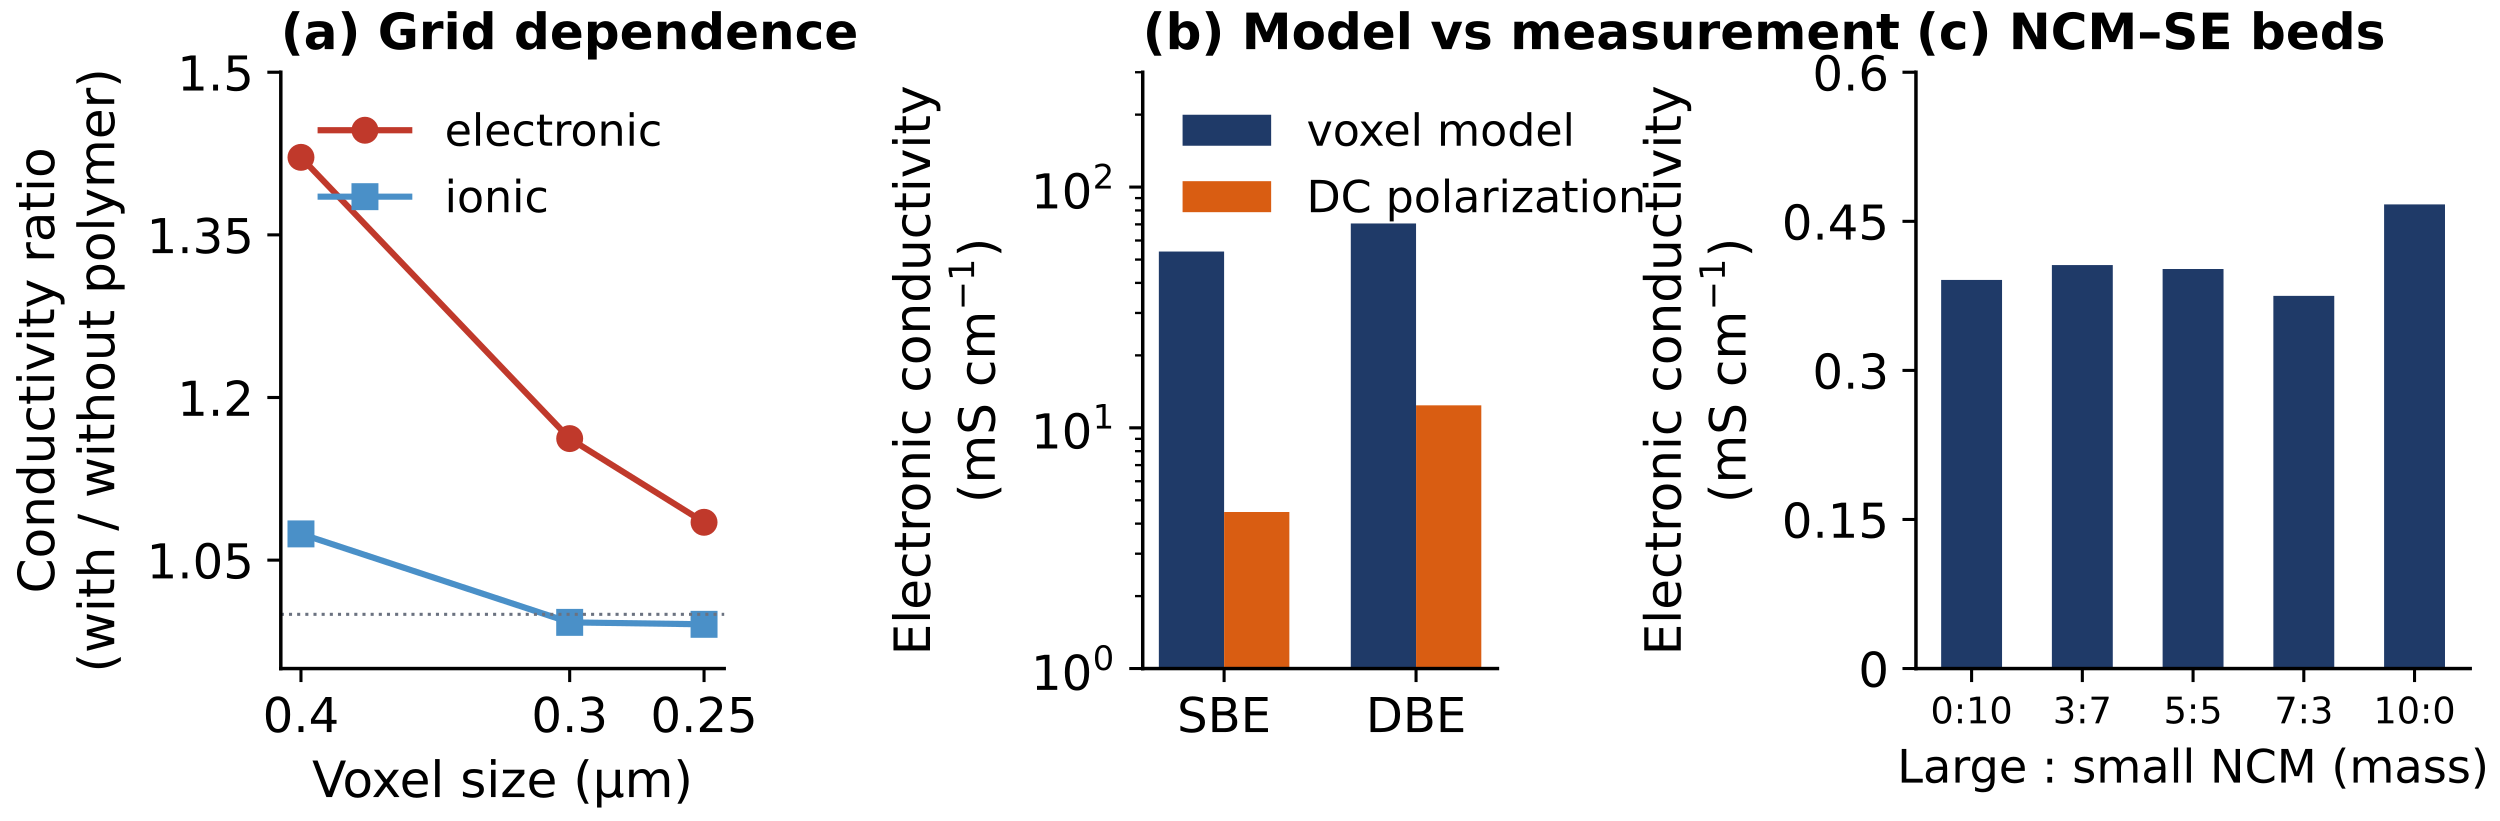
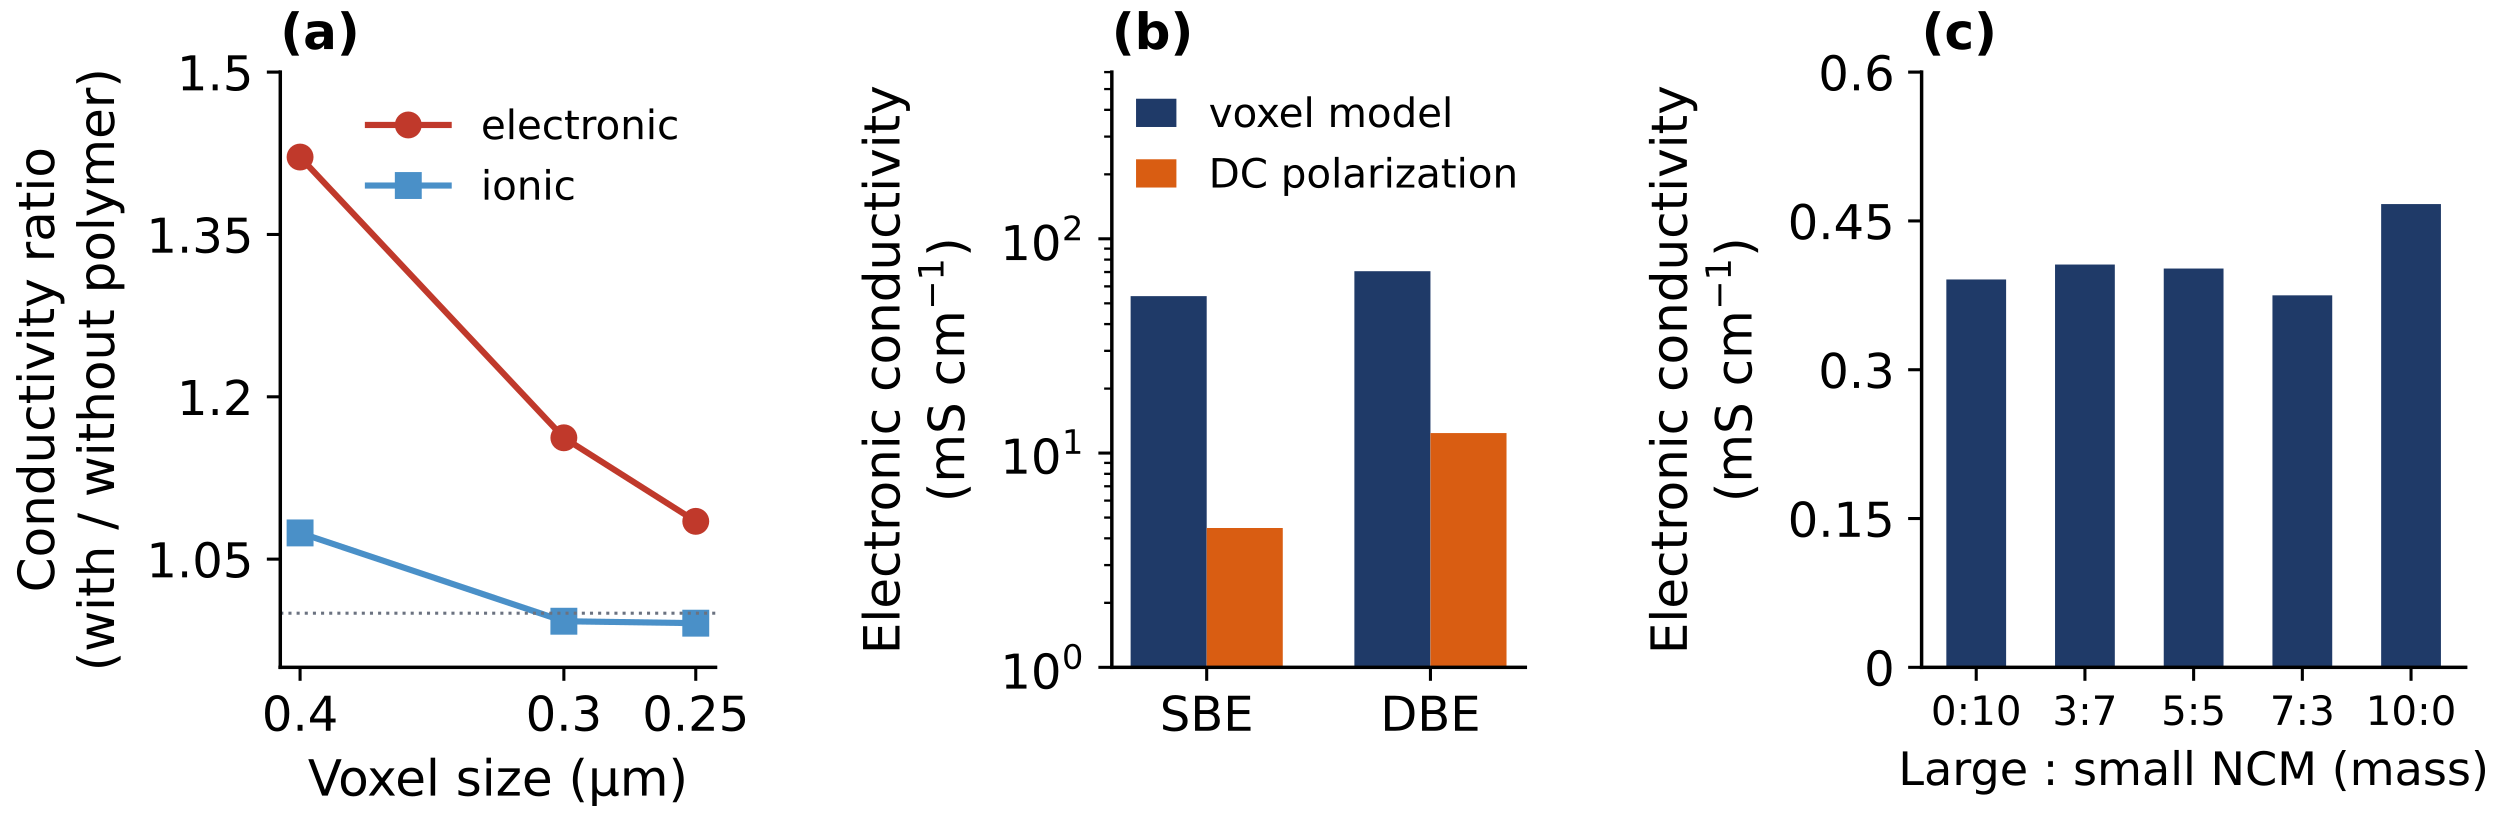
- <svg xmlns="http://www.w3.org/2000/svg" xmlns:xlink="http://www.w3.org/1999/xlink" width="649.188pt" height="212.989pt" viewBox="0 0 649.188 212.989" version="1.1">
+ <svg xmlns="http://www.w3.org/2000/svg" xmlns:xlink="http://www.w3.org/1999/xlink" width="650.379pt" height="212.989pt" viewBox="0 0 650.379 212.989" version="1.1">
  <defs>
    <style type="text/css">*{stroke-linejoin: round; stroke-linecap: butt}</style>
  </defs>
  <g id="figure_1">
    <g id="patch_1">
-       <path d="M 0 212.989  L 649.188 212.989  L 649.188 0  L 0 0  L 0 212.989  z " style="fill: none" />
+       <path d="M 0 212.989  L 650.379 212.989  L 650.379 0  L 0 0  L 0 212.989  z " style="fill: none" />
    </g>
    <g id="axes_1">
      <g id="patch_2">
-         <path d="M 72.919 173.608  L 188.057 173.608  L 188.057 18.758  L 72.919 18.758  L 72.919 173.608  z " style="fill: none" />
+         <path d="M 72.919 173.608  L 186.151 173.608  L 186.151 18.758  L 72.919 18.758  L 72.919 173.608  z " style="fill: none" />
      </g>
      <g id="matplotlib.axis_1">
        <g id="xtick_1">
          <g id="line2d_1">
            <defs>
-               <path id="m9104a372c5" d="M 0 0  L 0 3.5  " style="stroke: #000000; stroke-width: 0.8" />
+               <path id="m06a68a9f63" d="M 0 0  L 0 3.5  " style="stroke: #000000; stroke-width: 0.8" />
            </defs>
            <g>
-               <use xlink:href="#m9104a372c5" x="78.153" y="173.608" style="stroke: #000000; stroke-width: 0.8" />
+               <use xlink:href="#m06a68a9f63" x="78.066" y="173.608" style="stroke: #000000; stroke-width: 0.8" />
            </g>
          </g>
          <g id="text_1">
-             <text style="font-size: 12.5px; font-family: 'DejaVu Sans'; text-anchor: middle" x="78.153" y="190.105" transform="rotate(-0 78.15268 190.1051)">0.4</text>
+             <text style="font-size: 12.5px; font-family: 'DejaVu Sans'; text-anchor: middle" x="78.066" y="190.105" transform="rotate(-0 78.06603 190.1051)">0.4</text>
          </g>
        </g>
        <g id="xtick_2">
          <g id="line2d_2">
            <g>
-               <use xlink:href="#m9104a372c5" x="147.933" y="173.608" style="stroke: #000000; stroke-width: 0.8" />
+               <use xlink:href="#m06a68a9f63" x="146.691" y="173.608" style="stroke: #000000; stroke-width: 0.8" />
            </g>
          </g>
          <g id="text_2">
-             <text style="font-size: 12.5px; font-family: 'DejaVu Sans'; text-anchor: middle" x="147.933" y="190.105" transform="rotate(-0 147.9333 190.1051)">0.3</text>
+             <text style="font-size: 12.5px; font-family: 'DejaVu Sans'; text-anchor: middle" x="146.691" y="190.105" transform="rotate(-0 146.6913 190.1051)">0.3</text>
          </g>
        </g>
        <g id="xtick_3">
          <g id="line2d_3">
            <g>
-               <use xlink:href="#m9104a372c5" x="182.824" y="173.608" style="stroke: #000000; stroke-width: 0.8" />
+               <use xlink:href="#m06a68a9f63" x="181.004" y="173.608" style="stroke: #000000; stroke-width: 0.8" />
            </g>
          </g>
          <g id="text_3">
-             <text style="font-size: 12.5px; font-family: 'DejaVu Sans'; text-anchor: middle" x="182.824" y="190.105" transform="rotate(-0 182.8235 190.1051)">0.25</text>
+             <text style="font-size: 12.5px; font-family: 'DejaVu Sans'; text-anchor: middle" x="181.004" y="190.105" transform="rotate(-0 181.0039 190.1051)">0.25</text>
          </g>
        </g>
        <g id="text_4">
-           <text style="font-size: 13px; font-family: 'DejaVu Sans'; text-anchor: middle" x="130.488" y="206.986" transform="rotate(-0 130.4881 206.986)">Voxel size (µm)</text>
+           <text style="font-size: 13px; font-family: 'DejaVu Sans'; text-anchor: middle" x="129.535" y="206.986" transform="rotate(-0 129.535 206.986)">Voxel size (µm)</text>
        </g>
      </g>
      <g id="matplotlib.axis_2">
        <g id="ytick_1">
          <g id="line2d_4">
            <defs>
-               <path id="mc80da1062e" d="M 0 0  L -3.5 0  " style="stroke: #000000; stroke-width: 0.8" />
+               <path id="mc136dfffb6" d="M 0 0  L -3.5 0  " style="stroke: #000000; stroke-width: 0.8" />
            </defs>
            <g>
-               <use xlink:href="#mc80da1062e" x="72.919" y="145.453" style="stroke: #000000; stroke-width: 0.8" />
+               <use xlink:href="#mc136dfffb6" x="72.919" y="145.453" style="stroke: #000000; stroke-width: 0.8" />
            </g>
          </g>
          <g id="text_5">
            <text style="font-size: 12.5px; font-family: 'DejaVu Sans'; text-anchor: end" x="65.919" y="150.202" transform="rotate(-0 65.91914 150.202)">1.05</text>
          </g>
        </g>
        <g id="ytick_2">
          <g id="line2d_5">
            <g>
-               <use xlink:href="#mc80da1062e" x="72.919" y="103.222" style="stroke: #000000; stroke-width: 0.8" />
+               <use xlink:href="#mc136dfffb6" x="72.919" y="103.222" style="stroke: #000000; stroke-width: 0.8" />
            </g>
          </g>
          <g id="text_6">
            <text style="font-size: 12.5px; font-family: 'DejaVu Sans'; text-anchor: end" x="65.919" y="107.97" transform="rotate(-0 65.91914 107.9702)">1.2</text>
          </g>
        </g>
        <g id="ytick_3">
          <g id="line2d_6">
            <g>
-               <use xlink:href="#mc80da1062e" x="72.919" y="60.99" style="stroke: #000000; stroke-width: 0.8" />
+               <use xlink:href="#mc136dfffb6" x="72.919" y="60.99" style="stroke: #000000; stroke-width: 0.8" />
            </g>
          </g>
          <g id="text_7">
            <text style="font-size: 12.5px; font-family: 'DejaVu Sans'; text-anchor: end" x="65.919" y="65.738" transform="rotate(-0 65.91914 65.73833)">1.35</text>
          </g>
        </g>
        <g id="ytick_4">
          <g id="line2d_7">
            <g>
-               <use xlink:href="#mc80da1062e" x="72.919" y="18.758" style="stroke: #000000; stroke-width: 0.8" />
+               <use xlink:href="#mc136dfffb6" x="72.919" y="18.758" style="stroke: #000000; stroke-width: 0.8" />
            </g>
          </g>
          <g id="text_8">
            <text style="font-size: 12.5px; font-family: 'DejaVu Sans'; text-anchor: end" x="65.919" y="23.507" transform="rotate(-0 65.91914 23.5065)">1.5</text>
          </g>
        </g>
        <g id="text_9">
          <text style="font-size: 13px; font-family: 'DejaVu Sans'" transform="translate(14.05924 154.0929) rotate(-90)">Conductivity ratio</text>
          <text style="font-size: 13px; font-family: 'DejaVu Sans'" transform="translate(29.66279 174.6248) rotate(-90)">(with / without polymer)</text>
        </g>
      </g>
      <g id="line2d_8">
-         <path d="M 78.153 40.859  L 147.933 113.892  L 182.824 135.628  " clip-path="url(#p2e0947b1bb)" style="fill: none; stroke: #c0392b; stroke-width: 1.6; stroke-linecap: square" />
+         <path d="M 78.066 40.859  L 146.691 113.892  L 181.004 135.628  " clip-path="url(#pa6e3c67c06)" style="fill: none; stroke: #c0392b; stroke-width: 1.6; stroke-linecap: square" />
        <defs>
-           <path id="m07c214f507" d="M 0 3  C 0.796 3 1.559 2.684 2.121 2.121  C 2.684 1.559 3 0.796 3 0  C 3 -0.796 2.684 -1.559 2.121 -2.121  C 1.559 -2.684 0.796 -3 0 -3  C -0.796 -3 -1.559 -2.684 -2.121 -2.121  C -2.684 -1.559 -3 -0.796 -3 0  C -3 0.796 -2.684 1.559 -2.121 2.121  C -1.559 2.684 -0.796 3 0 3  z " style="stroke: #c0392b" />
+           <path id="mcb2b61fe61" d="M 0 3  C 0.796 3 1.559 2.684 2.121 2.121  C 2.684 1.559 3 0.796 3 0  C 3 -0.796 2.684 -1.559 2.121 -2.121  C 1.559 -2.684 0.796 -3 0 -3  C -0.796 -3 -1.559 -2.684 -2.121 -2.121  C -2.684 -1.559 -3 -0.796 -3 0  C -3 0.796 -2.684 1.559 -2.121 2.121  C -1.559 2.684 -0.796 3 0 3  z " style="stroke: #c0392b" />
        </defs>
-         <g clip-path="url(#p2e0947b1bb)">
-           <use xlink:href="#m07c214f507" x="78.153" y="40.859" style="fill: #c0392b; stroke: #c0392b" />
-           <use xlink:href="#m07c214f507" x="147.933" y="113.892" style="fill: #c0392b; stroke: #c0392b" />
-           <use xlink:href="#m07c214f507" x="182.824" y="135.628" style="fill: #c0392b; stroke: #c0392b" />
+         <g clip-path="url(#pa6e3c67c06)">
+           <use xlink:href="#mcb2b61fe61" x="78.066" y="40.859" style="fill: #c0392b; stroke: #c0392b" />
+           <use xlink:href="#mcb2b61fe61" x="146.691" y="113.892" style="fill: #c0392b; stroke: #c0392b" />
+           <use xlink:href="#mcb2b61fe61" x="181.004" y="135.628" style="fill: #c0392b; stroke: #c0392b" />
        </g>
      </g>
      <g id="line2d_9">
-         <path d="M 78.153 138.64  L 147.933 161.614  L 182.824 162.121  " clip-path="url(#p2e0947b1bb)" style="fill: none; stroke: #4a90c8; stroke-width: 1.6; stroke-linecap: square" />
+         <path d="M 78.066 138.64  L 146.691 161.614  L 181.004 162.121  " clip-path="url(#pa6e3c67c06)" style="fill: none; stroke: #4a90c8; stroke-width: 1.6; stroke-linecap: square" />
        <defs>
-           <path id="mfae5e3bf79" d="M -3 3  L 3 3  L 3 -3  L -3 -3  z " style="stroke: #4a90c8; stroke-linejoin: miter" />
+           <path id="m4680e991b6" d="M -3 3  L 3 3  L 3 -3  L -3 -3  z " style="stroke: #4a90c8; stroke-linejoin: miter" />
        </defs>
-         <g clip-path="url(#p2e0947b1bb)">
-           <use xlink:href="#mfae5e3bf79" x="78.153" y="138.64" style="fill: #4a90c8; stroke: #4a90c8; stroke-linejoin: miter" />
-           <use xlink:href="#mfae5e3bf79" x="147.933" y="161.614" style="fill: #4a90c8; stroke: #4a90c8; stroke-linejoin: miter" />
-           <use xlink:href="#mfae5e3bf79" x="182.824" y="162.121" style="fill: #4a90c8; stroke: #4a90c8; stroke-linejoin: miter" />
+         <g clip-path="url(#pa6e3c67c06)">
+           <use xlink:href="#m4680e991b6" x="78.066" y="138.64" style="fill: #4a90c8; stroke: #4a90c8; stroke-linejoin: miter" />
+           <use xlink:href="#m4680e991b6" x="146.691" y="161.614" style="fill: #4a90c8; stroke: #4a90c8; stroke-linejoin: miter" />
+           <use xlink:href="#m4680e991b6" x="181.004" y="162.121" style="fill: #4a90c8; stroke: #4a90c8; stroke-linejoin: miter" />
        </g>
      </g>
      <g id="line2d_10">
-         <path d="M 72.919 159.531  L 188.057 159.531  " clip-path="url(#p2e0947b1bb)" style="fill: none; stroke-dasharray: 0.8,1.32; stroke-dashoffset: 0; stroke: #6b7280; stroke-width: 0.8" />
+         <path d="M 72.919 159.531  L 186.151 159.531  " clip-path="url(#pa6e3c67c06)" style="fill: none; stroke-dasharray: 0.8,1.32; stroke-dashoffset: 0; stroke: #6b7280; stroke-width: 0.8" />
      </g>
      <g id="patch_3">
        <path d="M 72.919 173.608  L 72.919 18.758  " style="fill: none; stroke: #000000; stroke-width: 0.9; stroke-linejoin: miter; stroke-linecap: square" />
      </g>
      <g id="patch_4">
-         <path d="M 72.919 173.608  L 188.057 173.608  " style="fill: none; stroke: #000000; stroke-width: 0.9; stroke-linejoin: miter; stroke-linecap: square" />
+         <path d="M 72.919 173.608  L 186.151 173.608  " style="fill: none; stroke: #000000; stroke-width: 0.9; stroke-linejoin: miter; stroke-linecap: square" />
      </g>
      <g id="text_10">
-         <text style="font-weight: 700; font-size: 13px; font-family: 'DejaVu Sans'; text-anchor: start" x="72.919" y="12.758" transform="rotate(-0 72.91914 12.75797)">(a) Grid dependence</text>
+         <text style="font-weight: 700; font-size: 13px; font-family: 'DejaVu Sans'; text-anchor: start" x="72.919" y="12.758" transform="rotate(-0 72.91914 12.75797)">(a)</text>
      </g>
      <g id="legend_1">
        <g id="line2d_11">
-           <path d="M 83.269 33.821  L 94.769 33.821  L 106.269 33.821  " style="fill: none; stroke: #c0392b; stroke-width: 1.6; stroke-linecap: square" />
+           <path d="M 95.718 32.511  L 106.218 32.511  L 116.718 32.511  " style="fill: none; stroke: #c0392b; stroke-width: 1.6; stroke-linecap: square" />
          <g>
-             <use xlink:href="#m07c214f507" x="94.769" y="33.821" style="fill: #c0392b; stroke: #c0392b" />
+             <use xlink:href="#mcb2b61fe61" x="106.218" y="32.511" style="fill: #c0392b; stroke: #c0392b" />
          </g>
        </g>
        <g id="text_11">
-           <text style="font-size: 11.5px; font-family: 'DejaVu Sans'; text-anchor: start" x="115.469" y="37.846" transform="rotate(-0 115.4691 37.84617)">electronic</text>
+           <text style="font-size: 10.5px; font-family: 'DejaVu Sans'; text-anchor: start" x="125.118" y="36.186" transform="rotate(-0 125.1179 36.18633)">electronic</text>
        </g>
        <g id="line2d_12">
-           <path d="M 83.269 51.072  L 94.769 51.072  L 106.269 51.072  " style="fill: none; stroke: #4a90c8; stroke-width: 1.6; stroke-linecap: square" />
+           <path d="M 95.718 48.262  L 106.218 48.262  L 116.718 48.262  " style="fill: none; stroke: #4a90c8; stroke-width: 1.6; stroke-linecap: square" />
          <g>
-             <use xlink:href="#mfae5e3bf79" x="94.769" y="51.072" style="fill: #4a90c8; stroke: #4a90c8; stroke-linejoin: miter" />
+             <use xlink:href="#m4680e991b6" x="106.218" y="48.262" style="fill: #4a90c8; stroke: #4a90c8; stroke-linejoin: miter" />
          </g>
        </g>
        <g id="text_12">
-           <text style="font-size: 11.5px; font-family: 'DejaVu Sans'; text-anchor: start" x="115.469" y="55.097" transform="rotate(-0 115.4691 55.09707)">ionic</text>
+           <text style="font-size: 10.5px; font-family: 'DejaVu Sans'; text-anchor: start" x="125.118" y="51.937" transform="rotate(-0 125.1179 51.93715)">ionic</text>
        </g>
      </g>
    </g>
    <g id="axes_2">
      <g id="patch_5">
-         <path d="M 296.736 173.608  L 388.846 173.608  L 388.846 18.758  L 296.736 18.758  L 296.736 173.608  z " style="fill: none" />
+         <path d="M 289.244 173.608  L 396.814 173.608  L 396.814 18.758  L 289.244 18.758  L 289.244 173.608  z " style="fill: none" />
      </g>
      <g id="patch_6">
-         <path d="M 300.923 62685.697  L 317.869 62685.697  L 317.869 65.312  L 300.923 65.312  z " clip-path="url(#pabe8537f94)" style="fill: #1f3a68" />
+         <path d="M 294.134 55912.123  L 313.925 55912.123  L 313.925 77.047  L 294.134 77.047  z " clip-path="url(#p04b8045500)" style="fill: #1f3a68" />
      </g>
      <g id="patch_7">
-         <path d="M 350.766 62685.697  L 367.713 62685.697  L 367.713 58.035  L 350.766 58.035  z " clip-path="url(#pabe8537f94)" style="fill: #1f3a68" />
+         <path d="M 352.343 55912.123  L 372.134 55912.123  L 372.134 70.558  L 352.343 70.558  z " clip-path="url(#p04b8045500)" style="fill: #1f3a68" />
      </g>
      <g id="patch_8">
-         <path d="M 317.869 62685.697  L 334.816 62685.697  L 334.816 132.956  L 317.869 132.956  z " clip-path="url(#pabe8537f94)" style="fill: #d95d12" />
+         <path d="M 313.925 55912.123  L 333.716 55912.123  L 333.716 137.361  L 313.925 137.361  z " clip-path="url(#p04b8045500)" style="fill: #d95d12" />
      </g>
      <g id="patch_9">
-         <path d="M 367.713 62685.697  L 384.659 62685.697  L 384.659 105.256  L 367.713 105.256  z " clip-path="url(#pabe8537f94)" style="fill: #d95d12" />
+         <path d="M 372.134 55912.123  L 391.925 55912.123  L 391.925 112.662  L 372.134 112.662  z " clip-path="url(#p04b8045500)" style="fill: #d95d12" />
      </g>
      <g id="matplotlib.axis_3">
        <g id="xtick_4">
          <g id="line2d_13">
            <g>
-               <use xlink:href="#m9104a372c5" x="317.869" y="173.608" style="stroke: #000000; stroke-width: 0.8" />
+               <use xlink:href="#m06a68a9f63" x="313.925" y="173.608" style="stroke: #000000; stroke-width: 0.8" />
            </g>
          </g>
          <g id="text_13">
-             <text style="font-size: 12.5px; font-family: 'DejaVu Sans'; text-anchor: middle" x="317.869" y="190.105" transform="rotate(-0 317.8693 190.1051)">SBE</text>
+             <text style="font-size: 12.5px; font-family: 'DejaVu Sans'; text-anchor: middle" x="313.925" y="190.105" transform="rotate(-0 313.9248 190.1051)">SBE</text>
          </g>
        </g>
        <g id="xtick_5">
          <g id="line2d_14">
            <g>
-               <use xlink:href="#m9104a372c5" x="367.713" y="173.608" style="stroke: #000000; stroke-width: 0.8" />
+               <use xlink:href="#m06a68a9f63" x="372.134" y="173.608" style="stroke: #000000; stroke-width: 0.8" />
            </g>
          </g>
          <g id="text_14">
-             <text style="font-size: 12.5px; font-family: 'DejaVu Sans'; text-anchor: middle" x="367.713" y="190.105" transform="rotate(-0 367.7126 190.1051)">DBE</text>
+             <text style="font-size: 12.5px; font-family: 'DejaVu Sans'; text-anchor: middle" x="372.134" y="190.105" transform="rotate(-0 372.1337 190.1051)">DBE</text>
          </g>
        </g>
      </g>
      <g id="matplotlib.axis_4">
        <g id="ytick_5">
          <g id="line2d_15">
            <g>
-               <use xlink:href="#mc80da1062e" x="296.736" y="173.608" style="stroke: #000000; stroke-width: 0.8" />
+               <use xlink:href="#mc136dfffb6" x="289.244" y="173.608" style="stroke: #000000; stroke-width: 0.8" />
            </g>
          </g>
          <g id="text_15">
-             <g transform="translate(267.7357 179.483)">
+             <g transform="translate(260.2442 179.483)">
              <text>
                <tspan x="0" y="-0.341" style="font-size: 12.5px; font-family: 'DejaVu Sans'">1</tspan>
                <tspan x="7.953" y="-0.341" style="font-size: 12.5px; font-family: 'DejaVu Sans'">0</tspan>
                <tspan x="16.025" y="-5.503" style="font-size: 8.75px; font-family: 'DejaVu Sans'">0</tspan>
              </text>
            </g>
          </g>
        </g>
        <g id="ytick_6">
          <g id="line2d_16">
            <g>
-               <use xlink:href="#mc80da1062e" x="296.736" y="111.096" style="stroke: #000000; stroke-width: 0.8" />
+               <use xlink:href="#mc136dfffb6" x="289.244" y="117.869" style="stroke: #000000; stroke-width: 0.8" />
            </g>
          </g>
          <g id="text_16">
-             <g transform="translate(267.7357 116.9084)">
+             <g transform="translate(260.2442 123.682)">
              <text>
                <tspan x="0" y="-0.461" style="font-size: 12.5px; font-family: 'DejaVu Sans'">1</tspan>
                <tspan x="7.953" y="-0.461" style="font-size: 12.5px; font-family: 'DejaVu Sans'">0</tspan>
                <tspan x="16.025" y="-5.623" style="font-size: 8.75px; font-family: 'DejaVu Sans'">1</tspan>
              </text>
            </g>
          </g>
        </g>
        <g id="ytick_7">
          <g id="line2d_17">
            <g>
-               <use xlink:href="#mc80da1062e" x="296.736" y="48.584" style="stroke: #000000; stroke-width: 0.8" />
+               <use xlink:href="#mc136dfffb6" x="289.244" y="62.131" style="stroke: #000000; stroke-width: 0.8" />
            </g>
          </g>
          <g id="text_17">
-             <g transform="translate(267.7357 54.45882)">
+             <g transform="translate(260.2442 68.00596)">
              <text>
                <tspan x="0" y="-0.341" style="font-size: 12.5px; font-family: 'DejaVu Sans'">1</tspan>
                <tspan x="7.953" y="-0.341" style="font-size: 12.5px; font-family: 'DejaVu Sans'">0</tspan>
                <tspan x="16.025" y="-5.503" style="font-size: 8.75px; font-family: 'DejaVu Sans'">2</tspan>
              </text>
            </g>
          </g>
        </g>
        <g id="ytick_8">
          <g id="line2d_18">
            <defs>
-               <path id="m85711079d1" d="M 0 0  L -2 0  " style="stroke: #000000; stroke-width: 0.6" />
+               <path id="m4cdfe2d6bc" d="M 0 0  L -2 0  " style="stroke: #000000; stroke-width: 0.6" />
            </defs>
            <g>
-               <use xlink:href="#m85711079d1" x="296.736" y="154.79" style="stroke: #000000; stroke-width: 0.6" />
+               <use xlink:href="#m4cdfe2d6bc" x="289.244" y="156.829" style="stroke: #000000; stroke-width: 0.6" />
            </g>
          </g>
        </g>
        <g id="ytick_9">
          <g id="line2d_19">
            <g>
-               <use xlink:href="#m85711079d1" x="296.736" y="143.782" style="stroke: #000000; stroke-width: 0.6" />
+               <use xlink:href="#m4cdfe2d6bc" x="289.244" y="147.014" style="stroke: #000000; stroke-width: 0.6" />
            </g>
          </g>
        </g>
        <g id="ytick_10">
          <g id="line2d_20">
            <g>
-               <use xlink:href="#m85711079d1" x="296.736" y="135.972" style="stroke: #000000; stroke-width: 0.6" />
+               <use xlink:href="#m4cdfe2d6bc" x="289.244" y="140.05" style="stroke: #000000; stroke-width: 0.6" />
            </g>
          </g>
        </g>
        <g id="ytick_11">
          <g id="line2d_21">
            <g>
-               <use xlink:href="#m85711079d1" x="296.736" y="129.914" style="stroke: #000000; stroke-width: 0.6" />
+               <use xlink:href="#m4cdfe2d6bc" x="289.244" y="134.648" style="stroke: #000000; stroke-width: 0.6" />
            </g>
          </g>
        </g>
        <g id="ytick_12">
          <g id="line2d_22">
            <g>
-               <use xlink:href="#m85711079d1" x="296.736" y="124.964" style="stroke: #000000; stroke-width: 0.6" />
+               <use xlink:href="#m4cdfe2d6bc" x="289.244" y="130.235" style="stroke: #000000; stroke-width: 0.6" />
            </g>
          </g>
        </g>
        <g id="ytick_13">
          <g id="line2d_23">
            <g>
-               <use xlink:href="#m85711079d1" x="296.736" y="120.779" style="stroke: #000000; stroke-width: 0.6" />
+               <use xlink:href="#m4cdfe2d6bc" x="289.244" y="126.503" style="stroke: #000000; stroke-width: 0.6" />
            </g>
          </g>
        </g>
        <g id="ytick_14">
          <g id="line2d_24">
            <g>
-               <use xlink:href="#m85711079d1" x="296.736" y="117.154" style="stroke: #000000; stroke-width: 0.6" />
+               <use xlink:href="#m4cdfe2d6bc" x="289.244" y="123.271" style="stroke: #000000; stroke-width: 0.6" />
            </g>
          </g>
        </g>
        <g id="ytick_15">
          <g id="line2d_25">
            <g>
-               <use xlink:href="#m85711079d1" x="296.736" y="113.956" style="stroke: #000000; stroke-width: 0.6" />
+               <use xlink:href="#m4cdfe2d6bc" x="289.244" y="120.42" style="stroke: #000000; stroke-width: 0.6" />
            </g>
          </g>
        </g>
        <g id="ytick_16">
          <g id="line2d_26">
            <g>
-               <use xlink:href="#m85711079d1" x="296.736" y="92.278" style="stroke: #000000; stroke-width: 0.6" />
+               <use xlink:href="#m4cdfe2d6bc" x="289.244" y="101.091" style="stroke: #000000; stroke-width: 0.6" />
            </g>
          </g>
        </g>
        <g id="ytick_17">
          <g id="line2d_27">
            <g>
-               <use xlink:href="#m85711079d1" x="296.736" y="81.27" style="stroke: #000000; stroke-width: 0.6" />
+               <use xlink:href="#m4cdfe2d6bc" x="289.244" y="91.275" style="stroke: #000000; stroke-width: 0.6" />
            </g>
          </g>
        </g>
        <g id="ytick_18">
          <g id="line2d_28">
            <g>
-               <use xlink:href="#m85711079d1" x="296.736" y="73.46" style="stroke: #000000; stroke-width: 0.6" />
+               <use xlink:href="#m4cdfe2d6bc" x="289.244" y="84.312" style="stroke: #000000; stroke-width: 0.6" />
            </g>
          </g>
        </g>
        <g id="ytick_19">
          <g id="line2d_29">
            <g>
-               <use xlink:href="#m85711079d1" x="296.736" y="67.402" style="stroke: #000000; stroke-width: 0.6" />
+               <use xlink:href="#m4cdfe2d6bc" x="289.244" y="78.91" style="stroke: #000000; stroke-width: 0.6" />
            </g>
          </g>
        </g>
        <g id="ytick_20">
          <g id="line2d_30">
            <g>
-               <use xlink:href="#m85711079d1" x="296.736" y="62.452" style="stroke: #000000; stroke-width: 0.6" />
+               <use xlink:href="#m4cdfe2d6bc" x="289.244" y="74.496" style="stroke: #000000; stroke-width: 0.6" />
            </g>
          </g>
        </g>
        <g id="ytick_21">
          <g id="line2d_31">
            <g>
-               <use xlink:href="#m85711079d1" x="296.736" y="58.267" style="stroke: #000000; stroke-width: 0.6" />
+               <use xlink:href="#m4cdfe2d6bc" x="289.244" y="70.765" style="stroke: #000000; stroke-width: 0.6" />
            </g>
          </g>
        </g>
        <g id="ytick_22">
          <g id="line2d_32">
            <g>
-               <use xlink:href="#m85711079d1" x="296.736" y="54.642" style="stroke: #000000; stroke-width: 0.6" />
+               <use xlink:href="#m4cdfe2d6bc" x="289.244" y="67.533" style="stroke: #000000; stroke-width: 0.6" />
            </g>
          </g>
        </g>
        <g id="ytick_23">
          <g id="line2d_33">
            <g>
-               <use xlink:href="#m85711079d1" x="296.736" y="51.444" style="stroke: #000000; stroke-width: 0.6" />
+               <use xlink:href="#m4cdfe2d6bc" x="289.244" y="64.681" style="stroke: #000000; stroke-width: 0.6" />
            </g>
          </g>
        </g>
        <g id="ytick_24">
          <g id="line2d_34">
            <g>
-               <use xlink:href="#m85711079d1" x="296.736" y="29.766" style="stroke: #000000; stroke-width: 0.6" />
+               <use xlink:href="#m4cdfe2d6bc" x="289.244" y="45.352" style="stroke: #000000; stroke-width: 0.6" />
            </g>
          </g>
        </g>
        <g id="ytick_25">
          <g id="line2d_35">
            <g>
-               <use xlink:href="#m85711079d1" x="296.736" y="18.758" style="stroke: #000000; stroke-width: 0.6" />
+               <use xlink:href="#m4cdfe2d6bc" x="289.244" y="35.537" style="stroke: #000000; stroke-width: 0.6" />
+             </g>
+           </g>
+         </g>
+         <g id="ytick_26">
+           <g id="line2d_36">
+             <g>
+               <use xlink:href="#m4cdfe2d6bc" x="289.244" y="28.573" style="stroke: #000000; stroke-width: 0.6" />
+             </g>
+           </g>
+         </g>
+         <g id="ytick_27">
+           <g id="line2d_37">
+             <g>
+               <use xlink:href="#m4cdfe2d6bc" x="289.244" y="23.171" style="stroke: #000000; stroke-width: 0.6" />
+             </g>
+           </g>
+         </g>
+         <g id="ytick_28">
+           <g id="line2d_38">
+             <g>
+               <use xlink:href="#m4cdfe2d6bc" x="289.244" y="18.758" style="stroke: #000000; stroke-width: 0.6" />
            </g>
          </g>
        </g>
        <g id="text_18">
-           <text style="font-size: 13px; font-family: 'DejaVu Sans'" transform="translate(241.4958 170.1814) rotate(-90)">Electronic conductivity</text>
-           <g transform="translate(259.3114 130.633) rotate(-90)">
+           <text style="font-size: 13px; font-family: 'DejaVu Sans'" transform="translate(234.0043 170.1814) rotate(-90)">Electronic conductivity</text>
+           <g transform="translate(251.8199 130.633) rotate(-90)">
            <text>
              <tspan x="0" y="-0.992" style="font-size: 13px; font-family: 'DejaVu Sans'">(</tspan>
              <tspan x="5.072" y="-0.992" style="font-size: 13px; font-family: 'DejaVu Sans'">m</tspan>
              <tspan x="17.735" y="-0.992" style="font-size: 13px; font-family: 'DejaVu Sans'">S</tspan>
              <tspan x="25.987" y="-0.992" style="font-size: 13px; font-family: 'DejaVu Sans'"> </tspan>
              <tspan x="30.12" y="-0.992" style="font-size: 13px; font-family: 'DejaVu Sans'">c</tspan>
              <tspan x="37.267" y="-0.992" style="font-size: 13px; font-family: 'DejaVu Sans'">m</tspan>
              <tspan x="63.825" y="-0.992" style="font-size: 13px; font-family: 'DejaVu Sans'">)</tspan>
              <tspan x="50.055" y="-6.361" style="font-size: 9.1px; font-family: 'DejaVu Sans'">−</tspan>
              <tspan x="57.68" y="-6.361" style="font-size: 9.1px; font-family: 'DejaVu Sans'">1</tspan>
            </text>
          </g>
        </g>
      </g>
      <g id="patch_10">
-         <path d="M 296.736 173.608  L 296.736 18.758  " style="fill: none; stroke: #000000; stroke-width: 0.9; stroke-linejoin: miter; stroke-linecap: square" />
+         <path d="M 289.244 173.608  L 289.244 18.758  " style="fill: none; stroke: #000000; stroke-width: 0.9; stroke-linejoin: miter; stroke-linecap: square" />
      </g>
      <g id="patch_11">
-         <path d="M 296.736 173.608  L 388.846 173.608  " style="fill: none; stroke: #000000; stroke-width: 0.9; stroke-linejoin: miter; stroke-linecap: square" />
+         <path d="M 289.244 173.608  L 396.814 173.608  " style="fill: none; stroke: #000000; stroke-width: 0.9; stroke-linejoin: miter; stroke-linecap: square" />
      </g>
      <g id="text_19">
-         <text style="font-weight: 700; font-size: 13px; font-family: 'DejaVu Sans'; text-anchor: start" x="296.736" y="12.758" transform="rotate(-0 296.7357 12.75797)">(b) Model vs measurement</text>
+         <text style="font-weight: 700; font-size: 13px; font-family: 'DejaVu Sans'; text-anchor: start" x="289.244" y="12.758" transform="rotate(-0 289.2442 12.75797)">(b)</text>
      </g>
      <g id="legend_2">
        <g id="patch_12">
-           <path d="M 307.086 37.846  L 330.086 37.846  L 330.086 29.796  L 307.086 29.796  z " style="fill: #1f3a68" />
+           <path d="M 295.544 33.036  L 306.044 33.036  L 306.044 25.686  L 295.544 25.686  z " style="fill: #1f3a68" />
        </g>
        <g id="text_20">
-           <text style="font-size: 11.5px; font-family: 'DejaVu Sans'; text-anchor: start" x="339.286" y="37.846" transform="rotate(-0 339.2857 37.84617)">voxel model</text>
+           <text style="font-size: 10.5px; font-family: 'DejaVu Sans'; text-anchor: start" x="314.444" y="33.036" transform="rotate(-0 314.4442 33.03633)">voxel model</text>
        </g>
        <g id="patch_13">
-           <path d="M 307.086 55.097  L 330.086 55.097  L 330.086 47.047  L 307.086 47.047  z " style="fill: #d95d12" />
+           <path d="M 295.544 48.787  L 306.044 48.787  L 306.044 41.437  L 295.544 41.437  z " style="fill: #d95d12" />
        </g>
        <g id="text_21">
-           <text style="font-size: 11.5px; font-family: 'DejaVu Sans'; text-anchor: start" x="339.286" y="55.097" transform="rotate(-0 339.2857 55.09707)">DC polarization</text>
+           <text style="font-size: 10.5px; font-family: 'DejaVu Sans'; text-anchor: start" x="314.444" y="48.787" transform="rotate(-0 314.4442 48.78715)">DC polarization</text>
        </g>
      </g>
    </g>
    <g id="axes_3">
      <g id="patch_14">
-         <path d="M 497.525 173.608  L 641.447 173.608  L 641.447 18.758  L 497.525 18.758  L 497.525 173.608  z " style="fill: none" />
+         <path d="M 499.908 173.608  L 641.447 173.608  L 641.447 18.758  L 499.908 18.758  L 499.908 173.608  z " style="fill: none" />
      </g>
      <g id="patch_15">
-         <path d="M 504.067 173.608  L 519.882 173.608  L 519.882 72.697  L 504.067 72.697  z " clip-path="url(#pb0999f73a0)" style="fill: #1f3a68" />
+         <path d="M 506.341 173.608  L 521.895 173.608  L 521.895 72.697  L 506.341 72.697  z " clip-path="url(#p0c325931fd)" style="fill: #1f3a68" />
      </g>
      <g id="patch_16">
-         <path d="M 532.822 173.608  L 548.638 173.608  L 548.638 68.826  L 532.822 68.826  z " clip-path="url(#pb0999f73a0)" style="fill: #1f3a68" />
+         <path d="M 534.621 173.608  L 550.175 173.608  L 550.175 68.826  L 534.621 68.826  z " clip-path="url(#p0c325931fd)" style="fill: #1f3a68" />
      </g>
      <g id="patch_17">
-         <path d="M 561.578 173.608  L 577.394 173.608  L 577.394 69.858  L 561.578 69.858  z " clip-path="url(#pb0999f73a0)" style="fill: #1f3a68" />
+         <path d="M 562.901 173.608  L 578.454 173.608  L 578.454 69.858  L 562.901 69.858  z " clip-path="url(#p0c325931fd)" style="fill: #1f3a68" />
      </g>
      <g id="patch_18">
-         <path d="M 590.334 173.608  L 606.15 173.608  L 606.15 76.827  L 590.334 76.827  z " clip-path="url(#pb0999f73a0)" style="fill: #1f3a68" />
+         <path d="M 591.18 173.608  L 606.734 173.608  L 606.734 76.827  L 591.18 76.827  z " clip-path="url(#p0c325931fd)" style="fill: #1f3a68" />
      </g>
      <g id="patch_19">
-         <path d="M 619.09 173.608  L 634.905 173.608  L 634.905 53.083  L 619.09 53.083  z " clip-path="url(#pb0999f73a0)" style="fill: #1f3a68" />
+         <path d="M 619.46 173.608  L 635.014 173.608  L 635.014 53.083  L 619.46 53.083  z " clip-path="url(#p0c325931fd)" style="fill: #1f3a68" />
      </g>
      <g id="matplotlib.axis_5">
        <g id="xtick_6">
-           <g id="line2d_36">
-             <g>
-               <use xlink:href="#m9104a372c5" x="511.975" y="173.608" style="stroke: #000000; stroke-width: 0.8" />
+           <g id="line2d_39">
+             <g>
+               <use xlink:href="#m06a68a9f63" x="514.118" y="173.608" style="stroke: #000000; stroke-width: 0.8" />
            </g>
          </g>
          <g id="text_22">
-             <text style="font-size: 9.5px; font-family: 'DejaVu Sans'; text-anchor: middle" x="511.975" y="187.826" transform="rotate(-0 511.9745 187.8258)">0:10</text>
+             <text style="font-size: 10.5px; font-family: 'DejaVu Sans'; text-anchor: middle" x="514.118" y="188.586" transform="rotate(-0 514.1182 188.5855)">0:10</text>
          </g>
        </g>
        <g id="xtick_7">
-           <g id="line2d_37">
-             <g>
-               <use xlink:href="#m9104a372c5" x="540.73" y="173.608" style="stroke: #000000; stroke-width: 0.8" />
+           <g id="line2d_40">
+             <g>
+               <use xlink:href="#m06a68a9f63" x="542.398" y="173.608" style="stroke: #000000; stroke-width: 0.8" />
            </g>
          </g>
          <g id="text_23">
-             <text style="font-size: 9.5px; font-family: 'DejaVu Sans'; text-anchor: middle" x="540.73" y="187.826" transform="rotate(-0 540.7302 187.8258)">3:7</text>
+             <text style="font-size: 10.5px; font-family: 'DejaVu Sans'; text-anchor: middle" x="542.398" y="188.586" transform="rotate(-0 542.3978 188.5855)">3:7</text>
          </g>
        </g>
        <g id="xtick_8">
-           <g id="line2d_38">
-             <g>
-               <use xlink:href="#m9104a372c5" x="569.486" y="173.608" style="stroke: #000000; stroke-width: 0.8" />
+           <g id="line2d_41">
+             <g>
+               <use xlink:href="#m06a68a9f63" x="570.677" y="173.608" style="stroke: #000000; stroke-width: 0.8" />
            </g>
          </g>
          <g id="text_24">
-             <text style="font-size: 9.5px; font-family: 'DejaVu Sans'; text-anchor: middle" x="569.486" y="187.826" transform="rotate(-0 569.486 187.8258)">5:5</text>
+             <text style="font-size: 10.5px; font-family: 'DejaVu Sans'; text-anchor: middle" x="570.677" y="188.586" transform="rotate(-0 570.6774 188.5855)">5:5</text>
          </g>
        </g>
        <g id="xtick_9">
-           <g id="line2d_39">
-             <g>
-               <use xlink:href="#m9104a372c5" x="598.242" y="173.608" style="stroke: #000000; stroke-width: 0.8" />
+           <g id="line2d_42">
+             <g>
+               <use xlink:href="#m06a68a9f63" x="598.957" y="173.608" style="stroke: #000000; stroke-width: 0.8" />
            </g>
          </g>
          <g id="text_25">
-             <text style="font-size: 9.5px; font-family: 'DejaVu Sans'; text-anchor: middle" x="598.242" y="187.826" transform="rotate(-0 598.2417 187.8258)">7:3</text>
+             <text style="font-size: 10.5px; font-family: 'DejaVu Sans'; text-anchor: middle" x="598.957" y="188.586" transform="rotate(-0 598.957 188.5855)">7:3</text>
          </g>
        </g>
        <g id="xtick_10">
-           <g id="line2d_40">
-             <g>
-               <use xlink:href="#m9104a372c5" x="626.997" y="173.608" style="stroke: #000000; stroke-width: 0.8" />
+           <g id="line2d_43">
+             <g>
+               <use xlink:href="#m06a68a9f63" x="627.237" y="173.608" style="stroke: #000000; stroke-width: 0.8" />
            </g>
          </g>
          <g id="text_26">
-             <text style="font-size: 9.5px; font-family: 'DejaVu Sans'; text-anchor: middle" x="626.997" y="187.826" transform="rotate(-0 626.9974 187.8258)">10:0</text>
+             <text style="font-size: 10.5px; font-family: 'DejaVu Sans'; text-anchor: middle" x="627.237" y="188.586" transform="rotate(-0 627.2367 188.5855)">10:0</text>
          </g>
        </g>
        <g id="text_27">
-           <text style="font-size: 12px; font-family: 'DejaVu Sans'; text-anchor: middle" x="569.486" y="203.226" transform="rotate(-0 569.486 203.2261)">Large : small NCM (mass)</text>
+           <text style="font-size: 12px; font-family: 'DejaVu Sans'; text-anchor: middle" x="570.677" y="204.226" transform="rotate(-0 570.6774 204.2261)">Large : small NCM (mass)</text>
        </g>
      </g>
      <g id="matplotlib.axis_6">
-         <g id="ytick_26">
-           <g id="line2d_41">
-             <g>
-               <use xlink:href="#mc80da1062e" x="497.525" y="173.608" style="stroke: #000000; stroke-width: 0.8" />
-             </g>
-           </g>
-           <g id="text_28">
-             <text style="font-size: 12.5px; font-family: 'DejaVu Sans'; text-anchor: end" x="490.525" y="178.357" transform="rotate(-0 490.5247 178.3565)">0</text>
-           </g>
-         </g>
-         <g id="ytick_27">
-           <g id="line2d_42">
-             <g>
-               <use xlink:href="#mc80da1062e" x="497.525" y="134.895" style="stroke: #000000; stroke-width: 0.8" />
-             </g>
-           </g>
-           <g id="text_29">
-             <text style="font-size: 12.5px; font-family: 'DejaVu Sans'; text-anchor: end" x="490.525" y="139.644" transform="rotate(-0 490.5247 139.644)">0.15</text>
-           </g>
-         </g>
-         <g id="ytick_28">
-           <g id="line2d_43">
-             <g>
-               <use xlink:href="#mc80da1062e" x="497.525" y="96.183" style="stroke: #000000; stroke-width: 0.8" />
-             </g>
-           </g>
-           <g id="text_30">
-             <text style="font-size: 12.5px; font-family: 'DejaVu Sans'; text-anchor: end" x="490.525" y="100.932" transform="rotate(-0 490.5247 100.9315)">0.3</text>
-           </g>
-         </g>
        <g id="ytick_29">
          <g id="line2d_44">
            <g>
-               <use xlink:href="#mc80da1062e" x="497.525" y="57.47" style="stroke: #000000; stroke-width: 0.8" />
-             </g>
-           </g>
-           <g id="text_31">
-             <text style="font-size: 12.5px; font-family: 'DejaVu Sans'; text-anchor: end" x="490.525" y="62.219" transform="rotate(-0 490.5247 62.21901)">0.45</text>
+               <use xlink:href="#mc136dfffb6" x="499.908" y="173.608" style="stroke: #000000; stroke-width: 0.8" />
+             </g>
+           </g>
+           <g id="text_28">
+             <text style="font-size: 12.5px; font-family: 'DejaVu Sans'; text-anchor: end" x="492.908" y="178.357" transform="rotate(-0 492.9076 178.3565)">0</text>
          </g>
        </g>
        <g id="ytick_30">
          <g id="line2d_45">
            <g>
-               <use xlink:href="#mc80da1062e" x="497.525" y="18.758" style="stroke: #000000; stroke-width: 0.8" />
+               <use xlink:href="#mc136dfffb6" x="499.908" y="134.895" style="stroke: #000000; stroke-width: 0.8" />
+             </g>
+           </g>
+           <g id="text_29">
+             <text style="font-size: 12.5px; font-family: 'DejaVu Sans'; text-anchor: end" x="492.908" y="139.644" transform="rotate(-0 492.9076 139.644)">0.15</text>
+           </g>
+         </g>
+         <g id="ytick_31">
+           <g id="line2d_46">
+             <g>
+               <use xlink:href="#mc136dfffb6" x="499.908" y="96.183" style="stroke: #000000; stroke-width: 0.8" />
+             </g>
+           </g>
+           <g id="text_30">
+             <text style="font-size: 12.5px; font-family: 'DejaVu Sans'; text-anchor: end" x="492.908" y="100.932" transform="rotate(-0 492.9076 100.9315)">0.3</text>
+           </g>
+         </g>
+         <g id="ytick_32">
+           <g id="line2d_47">
+             <g>
+               <use xlink:href="#mc136dfffb6" x="499.908" y="57.47" style="stroke: #000000; stroke-width: 0.8" />
+             </g>
+           </g>
+           <g id="text_31">
+             <text style="font-size: 12.5px; font-family: 'DejaVu Sans'; text-anchor: end" x="492.908" y="62.219" transform="rotate(-0 492.9076 62.21901)">0.45</text>
+           </g>
+         </g>
+         <g id="ytick_33">
+           <g id="line2d_48">
+             <g>
+               <use xlink:href="#mc136dfffb6" x="499.908" y="18.758" style="stroke: #000000; stroke-width: 0.8" />
            </g>
          </g>
          <g id="text_32">
-             <text style="font-size: 12.5px; font-family: 'DejaVu Sans'; text-anchor: end" x="490.525" y="23.507" transform="rotate(-0 490.5247 23.5065)">0.6</text>
+             <text style="font-size: 12.5px; font-family: 'DejaVu Sans'; text-anchor: end" x="492.908" y="23.507" transform="rotate(-0 492.9076 23.5065)">0.6</text>
          </g>
        </g>
        <g id="text_33">
-           <text style="font-size: 13px; font-family: 'DejaVu Sans'" transform="translate(436.4528 170.1814) rotate(-90)">Electronic conductivity</text>
-           <g transform="translate(454.2684 130.633) rotate(-90)">
+           <text style="font-size: 13px; font-family: 'DejaVu Sans'" transform="translate(438.8357 170.1814) rotate(-90)">Electronic conductivity</text>
+           <g transform="translate(456.6513 130.633) rotate(-90)">
            <text>
              <tspan x="0" y="-0.992" style="font-size: 13px; font-family: 'DejaVu Sans'">(</tspan>
              <tspan x="5.072" y="-0.992" style="font-size: 13px; font-family: 'DejaVu Sans'">m</tspan>
              <tspan x="17.735" y="-0.992" style="font-size: 13px; font-family: 'DejaVu Sans'">S</tspan>
              <tspan x="25.987" y="-0.992" style="font-size: 13px; font-family: 'DejaVu Sans'"> </tspan>
              <tspan x="30.12" y="-0.992" style="font-size: 13px; font-family: 'DejaVu Sans'">c</tspan>
              <tspan x="37.267" y="-0.992" style="font-size: 13px; font-family: 'DejaVu Sans'">m</tspan>
              <tspan x="63.825" y="-0.992" style="font-size: 13px; font-family: 'DejaVu Sans'">)</tspan>
              <tspan x="50.055" y="-6.361" style="font-size: 9.1px; font-family: 'DejaVu Sans'">−</tspan>
              <tspan x="57.68" y="-6.361" style="font-size: 9.1px; font-family: 'DejaVu Sans'">1</tspan>
            </text>
          </g>
        </g>
      </g>
      <g id="patch_20">
-         <path d="M 497.525 173.608  L 497.525 18.758  " style="fill: none; stroke: #000000; stroke-width: 0.9; stroke-linejoin: miter; stroke-linecap: square" />
+         <path d="M 499.908 173.608  L 499.908 18.758  " style="fill: none; stroke: #000000; stroke-width: 0.9; stroke-linejoin: miter; stroke-linecap: square" />
      </g>
      <g id="patch_21">
-         <path d="M 497.525 173.608  L 641.447 173.608  " style="fill: none; stroke: #000000; stroke-width: 0.9; stroke-linejoin: miter; stroke-linecap: square" />
+         <path d="M 499.908 173.608  L 641.447 173.608  " style="fill: none; stroke: #000000; stroke-width: 0.9; stroke-linejoin: miter; stroke-linecap: square" />
      </g>
      <g id="text_34">
-         <text style="font-weight: 700; font-size: 13px; font-family: 'DejaVu Sans'; text-anchor: start" x="497.525" y="12.758" transform="rotate(-0 497.5247 12.75797)">(c) NCM–SE beds</text>
+         <text style="font-weight: 700; font-size: 13px; font-family: 'DejaVu Sans'; text-anchor: start" x="499.908" y="12.758" transform="rotate(-0 499.9076 12.75797)">(c)</text>
      </g>
    </g>
  </g>
  <defs>
-     <clipPath id="p2e0947b1bb">
-       <rect x="72.919" y="18.758" width="115.138" height="154.85" />
+     <clipPath id="pa6e3c67c06">
+       <rect x="72.919" y="18.758" width="113.232" height="154.85" />
    </clipPath>
-     <clipPath id="pabe8537f94">
-       <rect x="296.736" y="18.758" width="92.11" height="154.85" />
+     <clipPath id="p04b8045500">
+       <rect x="289.244" y="18.758" width="107.57" height="154.85" />
    </clipPath>
-     <clipPath id="pb0999f73a0">
-       <rect x="497.525" y="18.758" width="143.922" height="154.85" />
+     <clipPath id="p0c325931fd">
+       <rect x="499.908" y="18.758" width="141.54" height="154.85" />
    </clipPath>
  </defs>
</svg>
